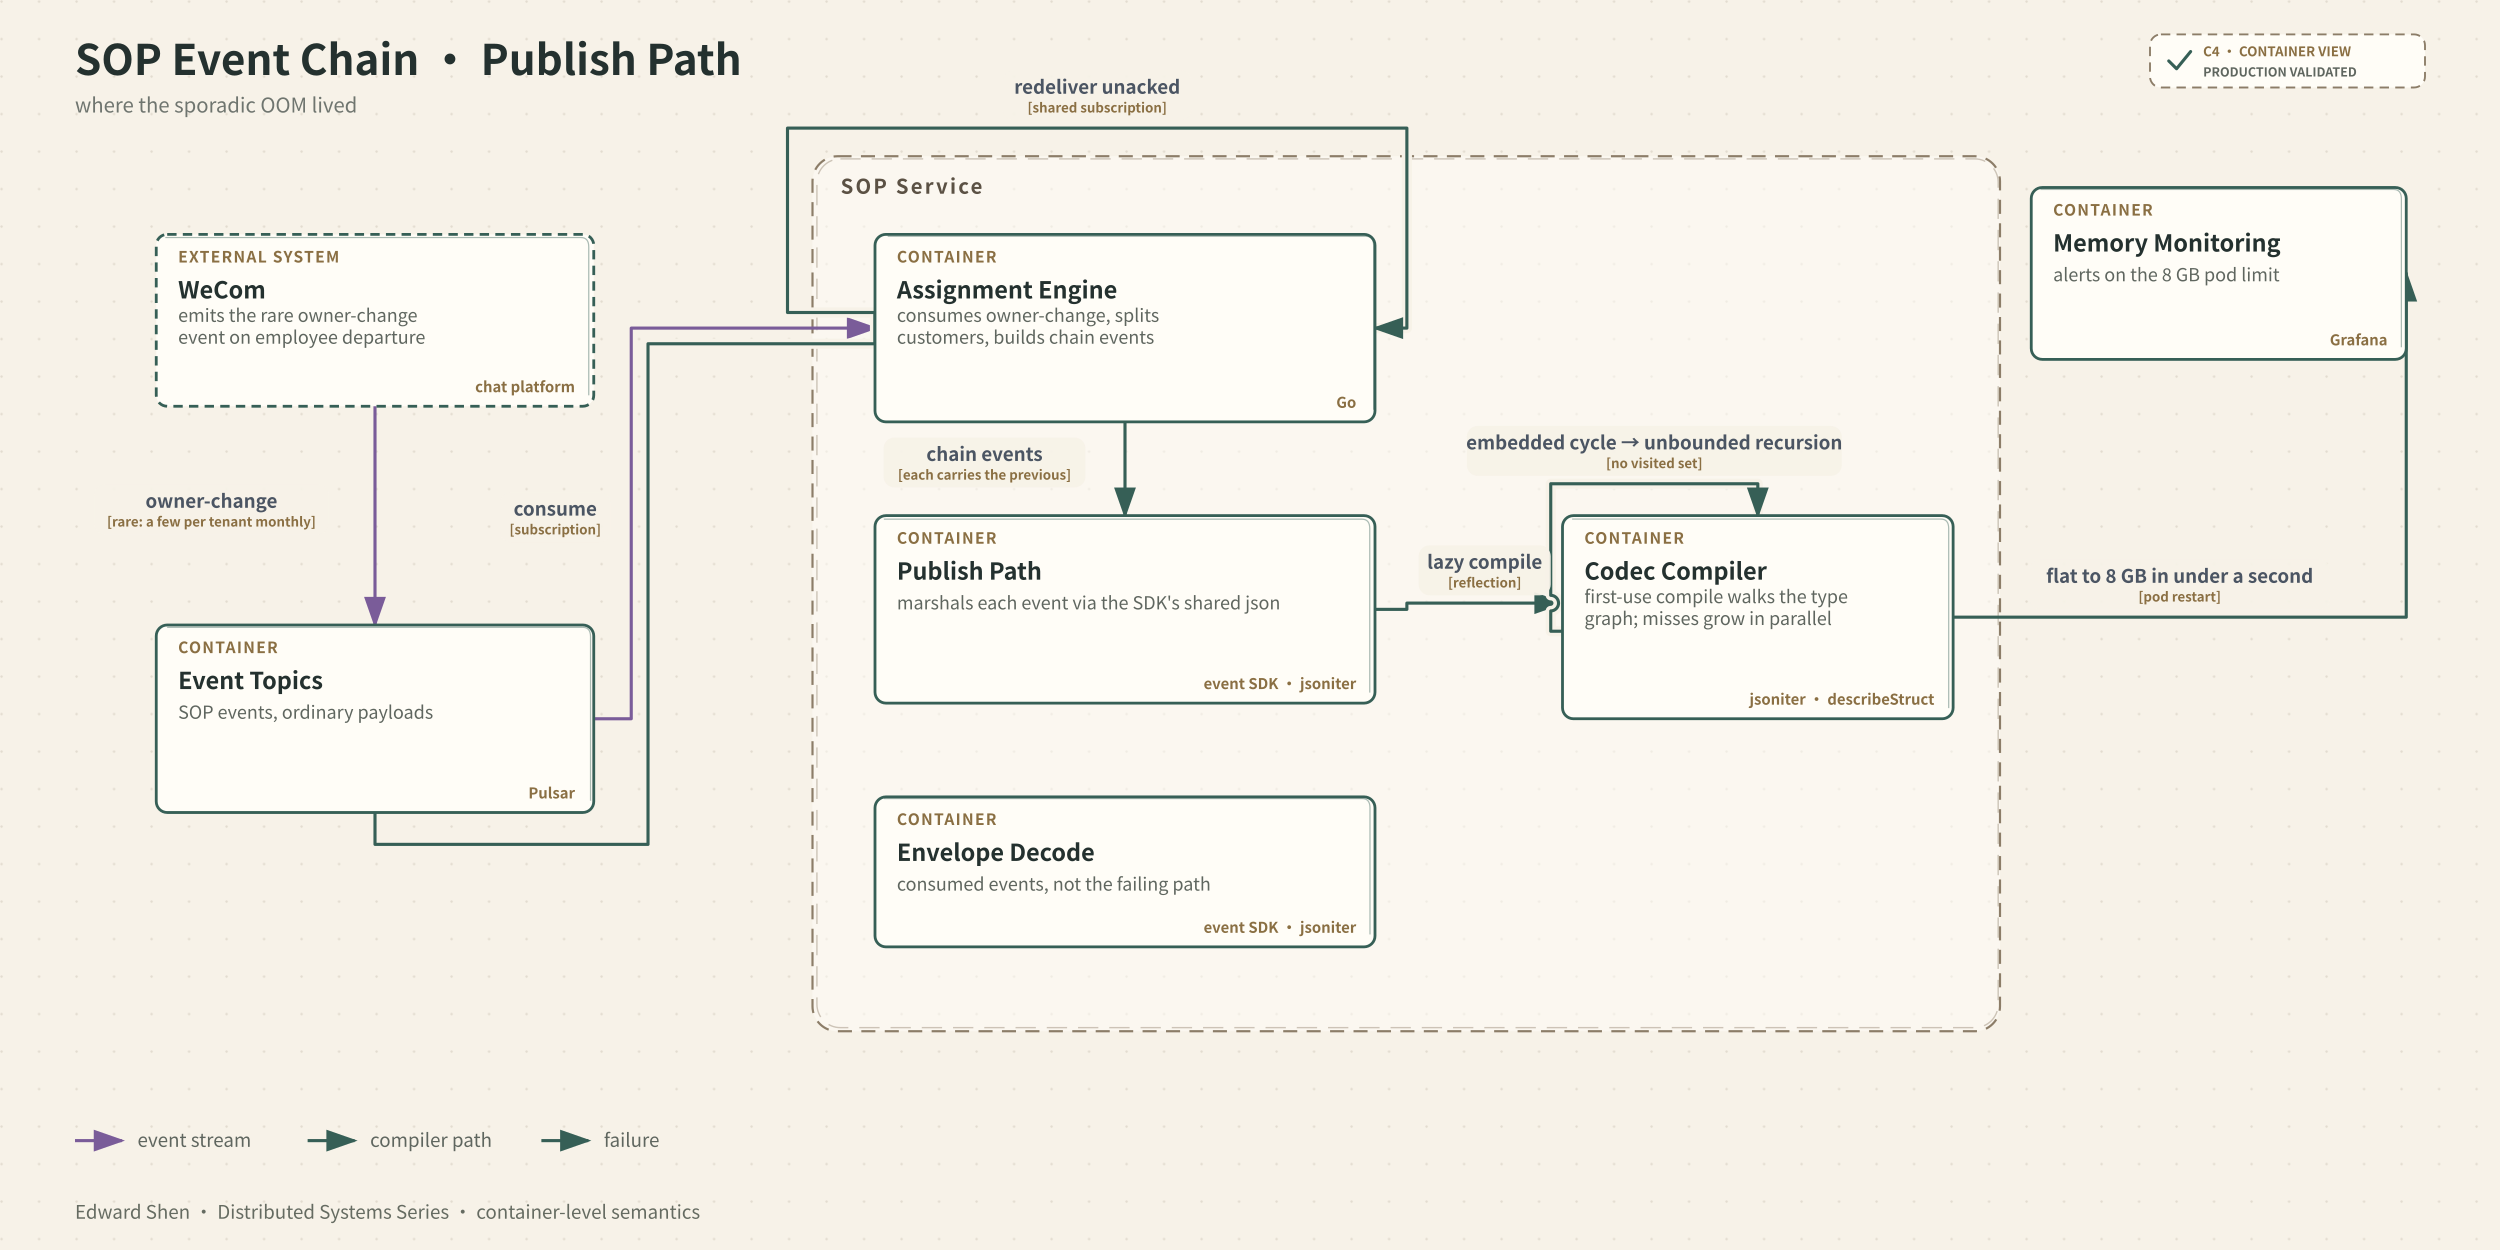
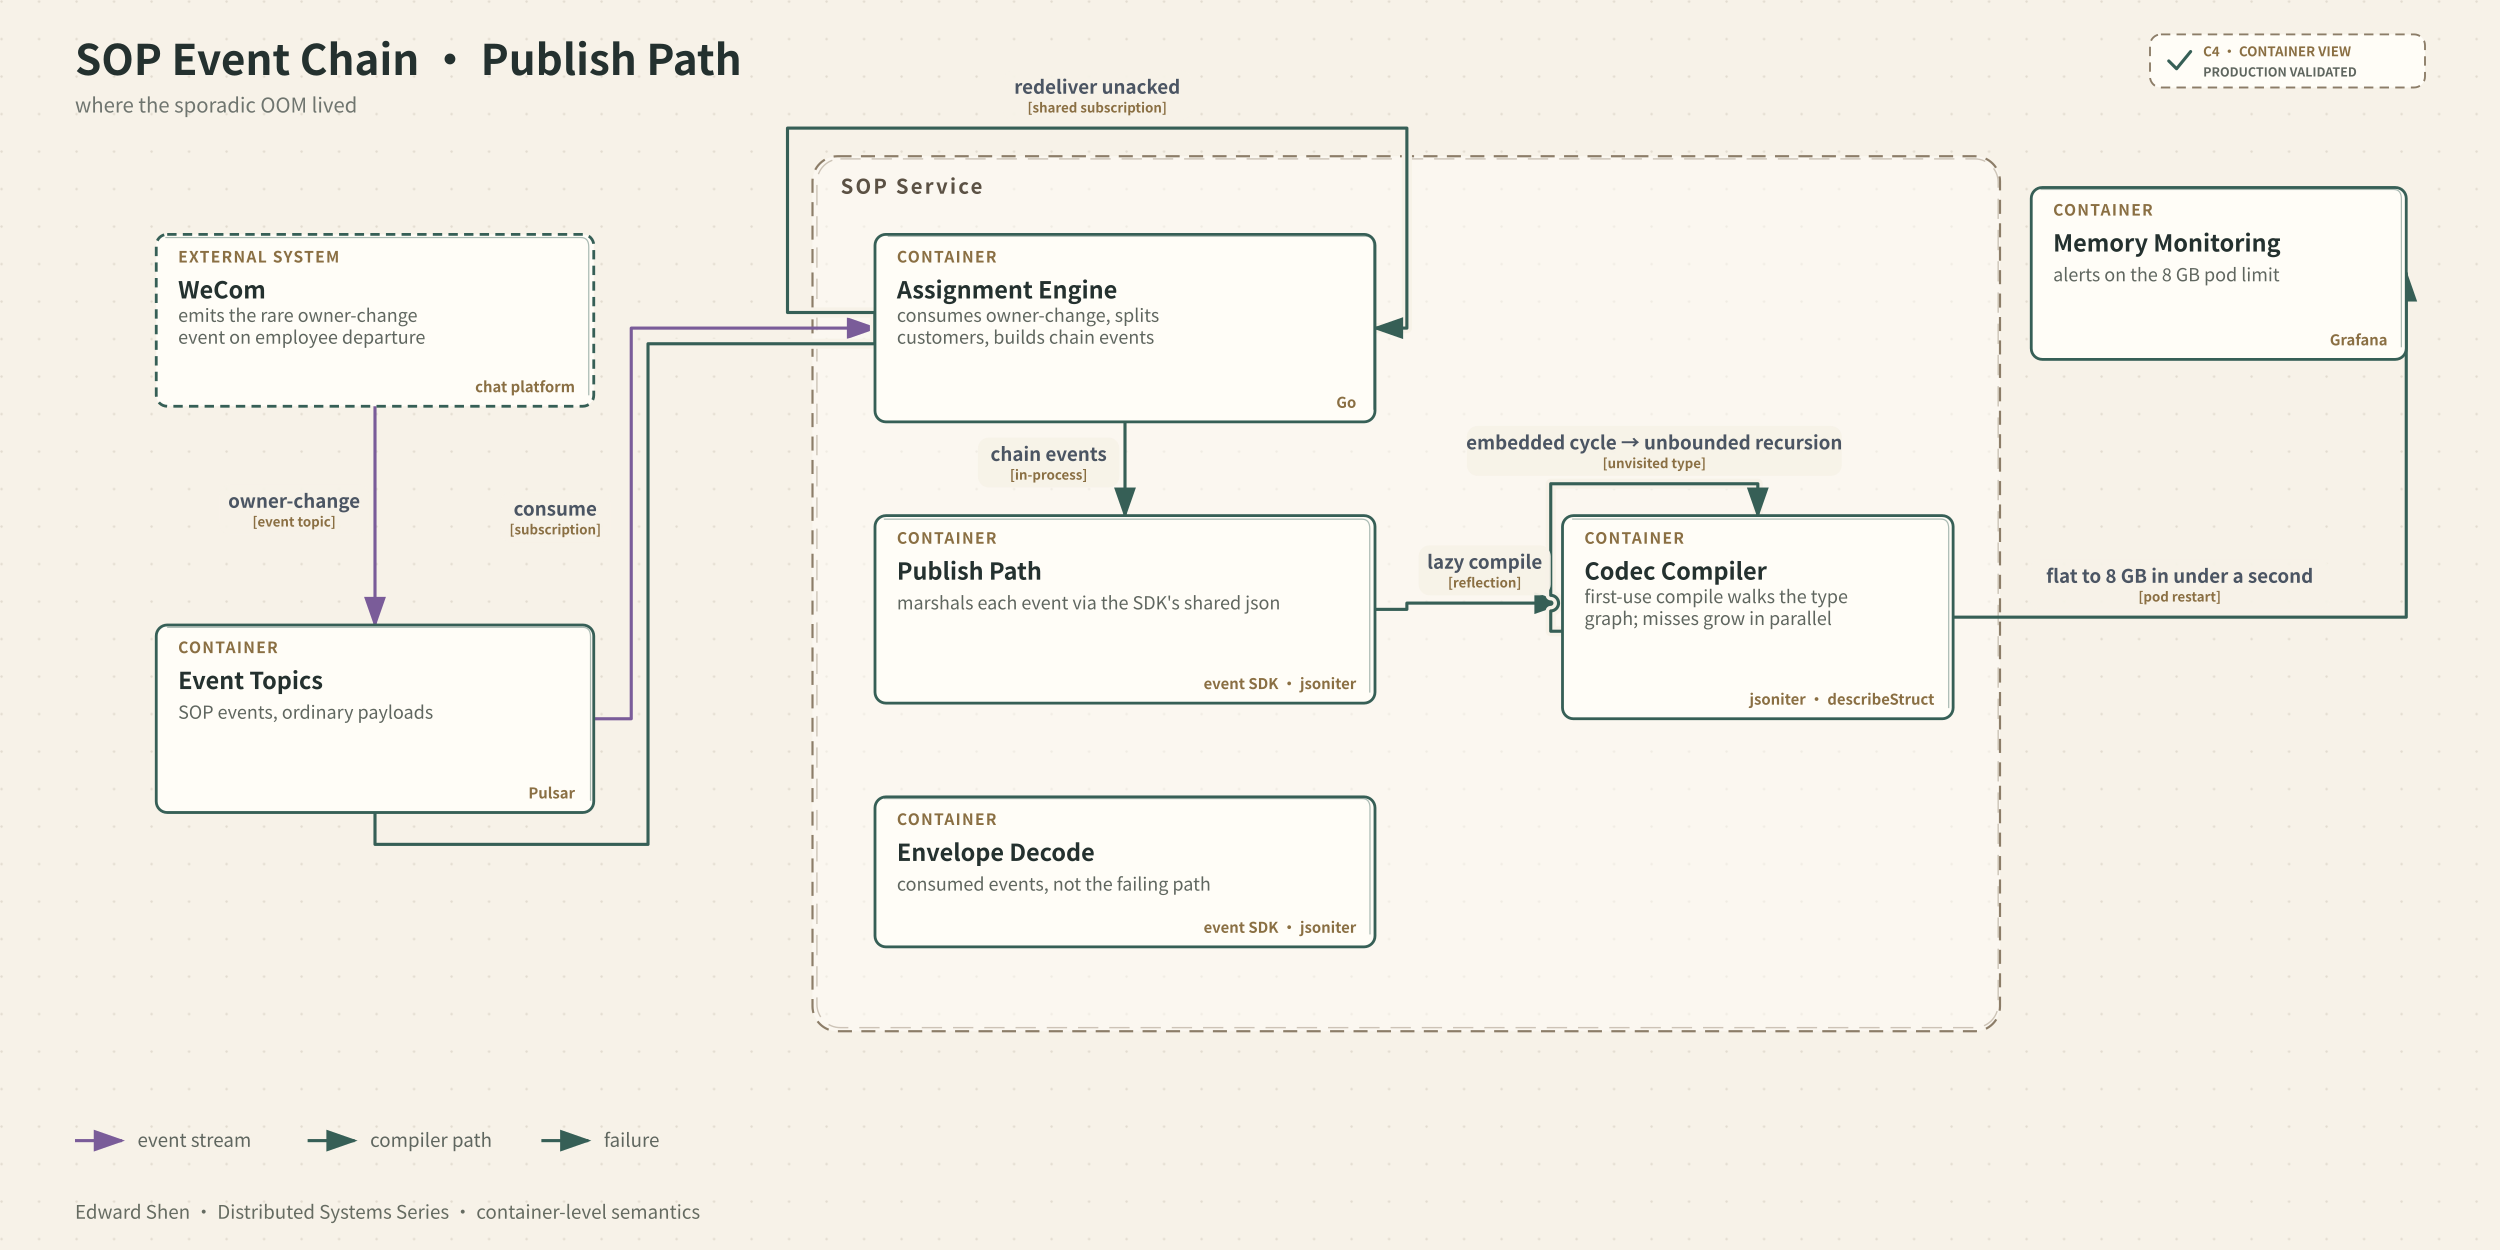
<svg xmlns="http://www.w3.org/2000/svg" viewBox="0 0 1600 800" width="1600" height="800" data-generator="fireworks-tech-graph" data-schema-version="1" data-text-metrics="heuristic-v1" data-style-id="9" data-visual-theme="C4 Review Canvas" data-diagram-type="c4" data-motion-scene="" data-semantic-profile="c4-review" data-semantic-valid="true" data-quality-profile="standard" data-max-bends-per-edge="12" data-max-total-bends="100" data-max-route-stretch="5.0" data-max-bridged-crossings="8" data-min-node-gap="0.0" data-min-container-gutter="0.0" data-min-label-clearance="2.0" data-min-segment-length="0.0">
  <defs>
    <marker id="arrowA" markerWidth="10" markerHeight="7" refX="9" refY="3.5" orient="auto">
      <polygon points="0 0, 10 3.5, 0 7" fill="#365f56" />
    </marker>
    <marker id="arrowB" markerWidth="10" markerHeight="7" refX="9" refY="3.5" orient="auto">
      <polygon points="0 0, 10 3.5, 0 7" fill="#a44a3f" />
    </marker>
    <marker id="arrowC" markerWidth="10" markerHeight="7" refX="9" refY="3.5" orient="auto">
      <polygon points="0 0, 10 3.5, 0 7" fill="#356a8a" />
    </marker>
    <marker id="arrowE" markerWidth="10" markerHeight="7" refX="9" refY="3.5" orient="auto">
      <polygon points="0 0, 10 3.5, 0 7" fill="#c06b35" />
    </marker>
    <marker id="arrowF" markerWidth="10" markerHeight="7" refX="9" refY="3.5" orient="auto">
      <polygon points="0 0, 10 3.5, 0 7" fill="#7a5c99" />
    </marker>
    <marker id="arrowG" markerWidth="10" markerHeight="7" refX="9" refY="3.5" orient="auto">
      <polygon points="0 0, 10 3.5, 0 7" fill="#b13e53" />
    </marker>
    <marker id="arrowH" markerWidth="10" markerHeight="7" refX="9" refY="3.5" orient="auto">
      <polygon points="0 0, 10 3.5, 0 7" fill="#746b60" />
    </marker>
    <pattern id="reviewGrid" width="24" height="24" patternUnits="userSpaceOnUse">
      <circle cx="1" cy="1" r="0.8" fill="#8c7d68" fill-opacity="0.18" />
    </pattern>
    <style>
    text { font-family: 'Avenir Next', Avenir, 'Segoe UI', 'PingFang SC', 'Noto Sans CJK SC', 'Microsoft YaHei', sans-serif; }
    .title { font-size: 27px; font-weight: 700; fill: #24312f; }
    .subtitle { font-size: 13px; font-weight: 500; fill: #6f756f; }
    .section { font-size: 13px; font-weight: 700; fill: #5b5144; letter-spacing: 1.4px; }
    .section-sub { font-size: 12px; font-weight: 500; fill: #756753; }
    .node-title { font-weight: 700; fill: #24312f; }
    .node-sub { font-weight: 500; fill: #5f665f; }
    .node-type { font-size: 10px; font-weight: 700; fill: #8a6f43; letter-spacing: 0.08em; }
    .arrow-label { font-size: 12px; font-weight: 600; fill: #4b5563; }
    .legend { font-size: 12px; font-weight: 500; fill: #5f665f; }
    .footnote { font-size: 12px; font-weight: 500; fill: #656b61; }
    .metric-label { font-size: 8.5px; font-weight: 700; fill: #656b61; text-transform: uppercase; }
    .metric-value { font-size: 9.5px; font-weight: 700; fill: #24312f; }
    </style>
  </defs>
  <rect data-graph-role="background" width="1600.0" height="800.0" fill="#f7f2e8" />
  <rect data-graph-role="decoration" width="1600.0" height="800.0" fill="url(#reviewGrid)" />
  <text x="48.0" y="48" text-anchor="start" class="title">SOP Event Chain · Publish Path</text>
  <text x="48.0" y="72" text-anchor="start" class="subtitle">where the sporadic OOM lived</text>
  <g id="style-signature" data-graph-role="decoration" data-style-signature="c4-review-board">
    <rect x="1376.0" y="22.0" width="176.0" height="34.0" rx="7" fill="#fffdf7" stroke="#8c7d68" stroke-width="1.2" stroke-dasharray="6 4" />
    <path d="M 1388.0 39.0 l 5 5 9 -11" fill="none" stroke="#365f56" stroke-width="2" stroke-linecap="round" stroke-linejoin="round" />
    <text data-full-text="C4 · CONTAINER VIEW" x="1410.0" y="36.0" font-size="8.5" font-weight="800" fill="#8a6f43">C4 · CONTAINER VIEW</text>
    <text data-full-text="PRODUCTION VALIDATED" x="1410.0" y="49.0" font-size="8" font-weight="700" fill="#5f665f">PRODUCTION VALIDATED</text>
  </g>
  <g id="consumer-boundary" data-graph-role="container" data-container-id="consumer-boundary" data-semantic-role="boundary" data-graph-bounds="520,100,1280,660">
    <rect data-graph-role="container" x="520.0" y="100.0" width="760.0" height="560.0" rx="16.0" fill="rgba(255,253,247,0.48)" stroke="#8c7d68" stroke-width="1.4" stroke-dasharray="9 6" />
    <rect data-graph-role="decoration" x="522.829" y="101.687" width="756.0" height="556.0" rx="15.0" fill="none" stroke="#8c7d68" stroke-width="0.9" stroke-dasharray="13 7" opacity="0.42" />
    <text x="538.0" y="124.0" class="section">SOP Service</text>
    <rect id="consumer-boundary-header" data-graph-role="reserved" data-reserved-kind="container-header" x="528" y="106" width="106.7" height="30" fill="none" stroke="none" />
  </g>
  <path id="emit-review-stroke" data-graph-role="decoration" data-owner="emit" d="M 240,260 L 240,400" fill="none" stroke="#7a5c99" stroke-width="0.9" stroke-dasharray="2.5,2" opacity="0.30" stroke-dashoffset="-0.29" />
-   <path id="emit" data-graph-role="edge" data-edge-id="emit" data-source="wecom" data-target="pulsar" data-edge-kind="flow" data-topic-id="" data-flow="async" data-motion-role="" data-motion-stage="" data-motion-order="" data-protocol="rare: a few per tenant monthly" data-via="" data-critical-path-id="" data-critical-hop="" data-critical-hops="" data-critical="false" data-bends="0" data-route-stretch="1.0" data-bridges="" d="M 240,260 L 240,400" fill="none" stroke="#7a5c99" stroke-width="2.0" stroke-linecap="round" stroke-linejoin="round" marker-end="url(#arrowF)" />
+   <path id="emit" data-graph-role="edge" data-edge-id="emit" data-source="wecom" data-target="pulsar" data-edge-kind="flow" data-topic-id="" data-flow="async" data-motion-role="" data-motion-stage="" data-motion-order="" data-protocol="event topic" data-via="" data-critical-path-id="" data-critical-hop="" data-critical-hops="" data-critical="false" data-bends="0" data-route-stretch="1.0" data-bridges="" d="M 240,260 L 240,400" fill="none" stroke="#7a5c99" stroke-width="2.0" stroke-linecap="round" stroke-linejoin="round" marker-end="url(#arrowF)" />
  <path id="consume-review-stroke" data-graph-role="decoration" data-owner="consume" d="M 380,460 L 404,460 L 404,210 L 560,210" fill="none" stroke="#7a5c99" stroke-width="0.9" stroke-dasharray="2.5,2" opacity="0.30" stroke-dashoffset="-0.65" />
  <path id="consume" data-graph-role="edge" data-edge-id="consume" data-source="pulsar" data-target="engine" data-edge-kind="flow" data-topic-id="" data-flow="async" data-motion-role="" data-motion-stage="" data-motion-order="" data-protocol="subscription" data-via="" data-critical-path-id="" data-critical-hop="" data-critical-hops="" data-critical="false" data-bends="2" data-route-stretch="1.0" data-bridges="" d="M 380,460 L 404,460 L 404,210 L 560,210" fill="none" stroke="#7a5c99" stroke-width="2.0" stroke-linecap="round" stroke-linejoin="round" marker-end="url(#arrowF)" />
  <path id="build-review-stroke" data-graph-role="decoration" data-owner="build" d="M 720,270 L 720,330" fill="none" stroke="#365f56" stroke-width="0.9" stroke-dasharray="2.5,2" opacity="0.30" stroke-dashoffset="1.19" />
-   <path id="build" data-graph-role="edge" data-edge-id="build" data-source="engine" data-target="publish" data-edge-kind="flow" data-topic-id="" data-flow="control" data-motion-role="" data-motion-stage="" data-motion-order="" data-protocol="each carries the previous" data-via="" data-critical-path-id="" data-critical-hop="" data-critical-hops="" data-critical="false" data-bends="0" data-route-stretch="1.0" data-bridges="" d="M 720,270 L 720,330" fill="none" stroke="#365f56" stroke-width="2.0" stroke-linecap="round" stroke-linejoin="round" marker-end="url(#arrowA)" />
+   <path id="build" data-graph-role="edge" data-edge-id="build" data-source="engine" data-target="publish" data-edge-kind="flow" data-topic-id="" data-flow="control" data-motion-role="" data-motion-stage="" data-motion-order="" data-protocol="in-process" data-via="" data-critical-path-id="" data-critical-hop="" data-critical-hops="" data-critical="false" data-bends="0" data-route-stretch="1.0" data-bridges="" d="M 720,270 L 720,330" fill="none" stroke="#365f56" stroke-width="2.0" stroke-linecap="round" stroke-linejoin="round" marker-end="url(#arrowA)" />
  <path id="compile-review-stroke" data-graph-role="decoration" data-owner="compile" d="M 880,390 L 900.4,390 L 900.4,386 L 1000,386" fill="none" stroke="#365f56" stroke-width="0.9" stroke-dasharray="2.5,2" opacity="0.30" stroke-dashoffset="1.03" />
  <path id="compile" data-graph-role="edge" data-edge-id="compile" data-source="publish" data-target="compiler" data-edge-kind="flow" data-topic-id="" data-flow="control" data-motion-role="" data-motion-stage="" data-motion-order="" data-protocol="reflection" data-via="" data-critical-path-id="" data-critical-hop="" data-critical-hops="" data-critical="false" data-bends="2" data-route-stretch="1.0" data-bridges="" d="M 880,390 L 900.4,390 L 900.4,386 L 1000,386" fill="none" stroke="#365f56" stroke-width="2.0" stroke-linecap="round" stroke-linejoin="round" marker-end="url(#arrowA)" />
  <path id="recursion-bridge-mask" data-graph-role="bridge-mask" data-owner="recursion" d="M 1000,404 L 992.47,404 L 992.47,391 A 5 5 0 0 0 992.47,381 L 992.47,309.6 L 1125,309.6 L 1125,330" fill="none" stroke="#f7f2e8" stroke-width="6.5" stroke-linecap="round" stroke-linejoin="round" />
  <path id="recursion-review-stroke" data-graph-role="decoration" data-owner="recursion" d="M 1000,404 L 992.47,404 L 992.47,391 A 5 5 0 0 0 992.47,381 L 992.47,309.6 L 1125,309.6 L 1125,330" fill="none" stroke="#365f56" stroke-width="0.9" stroke-dasharray="2.5,2" opacity="0.30" stroke-dashoffset="-0.08" />
-   <path id="recursion" data-graph-role="edge" data-edge-id="recursion" data-source="compiler" data-target="compiler" data-edge-kind="flow" data-topic-id="" data-flow="error" data-motion-role="" data-motion-stage="" data-motion-order="" data-protocol="no visited set" data-via="" data-critical-path-id="" data-critical-hop="" data-critical-hops="" data-critical="false" data-bends="3" data-route-stretch="1.281" data-bridges="992.47,386" d="M 1000,404 L 992.47,404 L 992.47,391 A 5 5 0 0 0 992.47,381 L 992.47,309.6 L 1125,309.6 L 1125,330" fill="none" stroke="#365f56" stroke-width="2.0" stroke-linecap="round" stroke-linejoin="round" marker-end="url(#arrowA)" />
+   <path id="recursion" data-graph-role="edge" data-edge-id="recursion" data-source="compiler" data-target="compiler" data-edge-kind="flow" data-topic-id="" data-flow="error" data-motion-role="" data-motion-stage="" data-motion-order="" data-protocol="unvisited type" data-via="" data-critical-path-id="" data-critical-hop="" data-critical-hops="" data-critical="false" data-bends="3" data-route-stretch="1.281" data-bridges="992.47,386" d="M 1000,404 L 992.47,404 L 992.47,391 A 5 5 0 0 0 992.47,381 L 992.47,309.6 L 1125,309.6 L 1125,330" fill="none" stroke="#365f56" stroke-width="2.0" stroke-linecap="round" stroke-linejoin="round" marker-end="url(#arrowA)" />
  <path id="oom-review-stroke" data-graph-role="decoration" data-owner="oom" d="M 1250,395 L 1540,395 L 1540,175 L 1540,175" fill="none" stroke="#365f56" stroke-width="0.9" stroke-dasharray="2.5,2" opacity="0.30" stroke-dashoffset="-1.18" />
  <path id="oom" data-graph-role="edge" data-edge-id="oom" data-source="compiler" data-target="dashboard" data-edge-kind="flow" data-topic-id="" data-flow="error" data-motion-role="" data-motion-stage="" data-motion-order="" data-protocol="pod restart" data-via="" data-critical-path-id="" data-critical-hop="" data-critical-hops="" data-critical="false" data-bends="1" data-route-stretch="1.0" data-bridges="" d="M 1250,395 L 1540,395 L 1540,175 L 1540,175" fill="none" stroke="#365f56" stroke-width="2.0" stroke-linecap="round" stroke-linejoin="round" marker-end="url(#arrowA)" />
  <path id="redeliver-bridge-mask" data-graph-role="bridge-mask" data-owner="redeliver" d="M 240,520 L 240,540.4 L 414.73,540.4 L 414.73,220 L 560,220 L 560,200 L 504,200 L 504,82 L 900.4,82 L 900.4,210 L 880,210" fill="none" stroke="#f7f2e8" stroke-width="6.5" stroke-linecap="round" stroke-linejoin="round" />
  <path id="redeliver-review-stroke" data-graph-role="decoration" data-owner="redeliver" d="M 240,520 L 240,540.4 L 414.73,540.4 L 414.73,220 L 560,220 L 560,200 L 504,200 L 504,82 L 900.4,82 L 900.4,210 L 880,210" fill="none" stroke="#365f56" stroke-width="0.9" stroke-dasharray="2.5,2" opacity="0.30" stroke-dashoffset="-0.34" />
  <path id="redeliver" data-graph-role="edge" data-edge-id="redeliver" data-source="pulsar" data-target="engine" data-edge-kind="flow" data-topic-id="" data-flow="error" data-motion-role="" data-motion-stage="" data-motion-order="" data-protocol="shared subscription" data-via="" data-critical-path-id="" data-critical-hop="" data-critical-hops="" data-critical="false" data-bends="9" data-route-stretch="1.473" data-bridges="560,210" d="M 240,520 L 240,540.4 L 414.73,540.4 L 414.73,220 L 560,220 L 560,200 L 504,200 L 504,82 L 900.4,82 L 900.4,210 L 880,210" fill="none" stroke="#365f56" stroke-width="2.0" stroke-linecap="round" stroke-linejoin="round" marker-end="url(#arrowA)" />
  <g id="node-wecom" data-graph-role="node" data-node-id="wecom" data-semantic-role="external_system" data-motion-role="" data-motion-stage="" data-motion-order="" data-parent="" data-deployment-id="" data-topic-id="" data-span-id="" data-station-order="" data-status="" data-start-ms="" data-duration-ms="" data-parent-span="" data-graph-bounds="100,150,380,260">
    <rect x="100.0" y="150.0" width="280.0" height="110.0" rx="7" fill="#fffdf7" stroke="#365f56" stroke-width="1.8" stroke-dasharray="6 4" />
    <path data-graph-role="decoration" d="M 105.797 152.02 H 371.797 Q 376.797 152.02 376.797 158.02 V 253.02" fill="none" stroke="#365f56" stroke-width="0.8" opacity="0.42" />
    <text data-text-role="type" data-full-text="EXTERNAL SYSTEM" data-text-max-width="252.0" x="114.0" y="168.0" class="node-type" font-size="10.0">EXTERNAL SYSTEM</text>
    <text data-text-role="title" data-full-text="WeCom" data-text-max-width="252.0" x="114.0" y="191.0" class="node-title" font-size="15" text-anchor="start">WeCom</text>
    <text data-text-role="description" data-line="1" data-full-text="emits the rare owner-change event on employee departure" x="114.0" y="206.0" class="node-sub" font-size="11.5" text-anchor="start">emits the rare owner-change</text>
    <text data-text-role="description" data-line="2" data-full-text="emits the rare owner-change event on employee departure" x="114.0" y="220.0" class="node-sub" font-size="11.5" text-anchor="start">event on employee departure</text>
    <text data-text-role="technology" data-full-text="chat platform" data-text-max-width="256.0" x="368.0" y="251.0" text-anchor="end" font-size="9.5" font-weight="700" fill="#8a6f43">chat platform</text>
  </g>
  <g id="node-pulsar" data-graph-role="node" data-node-id="pulsar" data-semantic-role="container" data-motion-role="" data-motion-stage="" data-motion-order="" data-parent="" data-deployment-id="" data-topic-id="" data-span-id="" data-station-order="" data-status="" data-start-ms="" data-duration-ms="" data-parent-span="" data-graph-bounds="100,400,380,520">
    <rect x="100.0" y="400.0" width="280.0" height="120.0" rx="7" fill="#fffdf7" stroke="#365f56" stroke-width="1.8" />
    <path data-graph-role="decoration" d="M 106.943 401.485 H 372.943 Q 377.943 401.485 377.943 407.485 V 512.485" fill="none" stroke="#365f56" stroke-width="0.8" opacity="0.42" />
    <text data-text-role="type" data-full-text="CONTAINER" data-text-max-width="252.0" x="114.0" y="418.0" class="node-type" font-size="10.0">CONTAINER</text>
    <text data-text-role="title" data-full-text="Event Topics" data-text-max-width="252.0" x="114.0" y="441.0" class="node-title" font-size="15" text-anchor="start">Event Topics</text>
    <text data-text-role="description" data-line="1" data-full-text="SOP events, ordinary payloads" x="114.0" y="460.0" class="node-sub" font-size="11.5" text-anchor="start">SOP events, ordinary payloads</text>
    <text data-text-role="technology" data-full-text="Pulsar" data-text-max-width="256.0" x="368.0" y="511.0" text-anchor="end" font-size="9.5" font-weight="700" fill="#8a6f43">Pulsar</text>
  </g>
  <g id="node-engine" data-graph-role="node" data-node-id="engine" data-semantic-role="container" data-motion-role="" data-motion-stage="" data-motion-order="" data-parent="consumer-boundary" data-deployment-id="" data-topic-id="" data-span-id="" data-station-order="" data-status="" data-start-ms="" data-duration-ms="" data-parent-span="" data-graph-bounds="560,150,880,270">
    <rect x="560.0" y="150.0" width="320.0" height="120.0" rx="7" fill="#fffdf7" stroke="#365f56" stroke-width="1.8" />
    <path data-graph-role="decoration" d="M 568.128 151.209 H 874.128 Q 879.128 151.209 879.128 157.209 V 262.209" fill="none" stroke="#365f56" stroke-width="0.8" opacity="0.42" />
    <text data-text-role="type" data-full-text="CONTAINER" data-text-max-width="292.0" x="574.0" y="168.0" class="node-type" font-size="10.0">CONTAINER</text>
    <text data-text-role="title" data-full-text="Assignment Engine" data-text-max-width="292.0" x="574.0" y="191.0" class="node-title" font-size="15" text-anchor="start">Assignment Engine</text>
    <text data-text-role="description" data-line="1" data-full-text="consumes owner-change, splits customers, builds chain events" x="574.0" y="206.0" class="node-sub" font-size="11.5" text-anchor="start">consumes owner-change, splits</text>
    <text data-text-role="description" data-line="2" data-full-text="consumes owner-change, splits customers, builds chain events" x="574.0" y="220.0" class="node-sub" font-size="11.5" text-anchor="start">customers, builds chain events</text>
    <text data-text-role="technology" data-full-text="Go" data-text-max-width="296.0" x="868.0" y="261.0" text-anchor="end" font-size="9.5" font-weight="700" fill="#8a6f43">Go</text>
  </g>
  <g id="node-publish" data-graph-role="node" data-node-id="publish" data-semantic-role="container" data-motion-role="" data-motion-stage="" data-motion-order="" data-parent="consumer-boundary" data-deployment-id="" data-topic-id="" data-span-id="" data-station-order="" data-status="" data-start-ms="" data-duration-ms="" data-parent-span="" data-graph-bounds="560,330,880,450">
    <rect x="560.0" y="330.0" width="320.0" height="120.0" rx="7" fill="#fffdf7" stroke="#365f56" stroke-width="1.8" />
    <path data-graph-role="decoration" d="M 565.644 332.27 H 871.644 Q 876.644 332.27 876.644 338.27 V 443.27" fill="none" stroke="#365f56" stroke-width="0.8" opacity="0.42" />
    <text data-text-role="type" data-full-text="CONTAINER" data-text-max-width="292.0" x="574.0" y="348.0" class="node-type" font-size="10.0">CONTAINER</text>
    <text data-text-role="title" data-full-text="Publish Path" data-text-max-width="292.0" x="574.0" y="371.0" class="node-title" font-size="15" text-anchor="start">Publish Path</text>
    <text data-text-role="description" data-line="1" data-full-text="marshals each event via the SDK's shared json" x="574.0" y="390.0" class="node-sub" font-size="11.5" text-anchor="start">marshals each event via the SDK's shared json</text>
    <text data-text-role="technology" data-full-text="event SDK · jsoniter" data-text-max-width="296.0" x="868.0" y="441.0" text-anchor="end" font-size="9.5" font-weight="700" fill="#8a6f43">event SDK · jsoniter</text>
  </g>
  <g id="node-compiler" data-graph-role="node" data-node-id="compiler" data-semantic-role="container" data-motion-role="" data-motion-stage="" data-motion-order="" data-parent="consumer-boundary" data-deployment-id="" data-topic-id="" data-span-id="" data-station-order="" data-status="" data-start-ms="" data-duration-ms="" data-parent-span="" data-graph-bounds="1000,330,1250,460">
    <rect x="1000.0" y="330.0" width="250.0" height="130.0" rx="7" fill="#fffdf7" stroke="#365f56" stroke-width="1.8" />
    <path data-graph-role="decoration" d="M 1006.161 332.208 H 1242.161 Q 1247.161 332.208 1247.161 338.208 V 453.208" fill="none" stroke="#365f56" stroke-width="0.8" opacity="0.42" />
    <text data-text-role="type" data-full-text="CONTAINER" data-text-max-width="222.0" x="1014.0" y="348.0" class="node-type" font-size="10.0">CONTAINER</text>
    <text data-text-role="title" data-full-text="Codec Compiler" data-text-max-width="222.0" x="1014.0" y="371.0" class="node-title" font-size="15" text-anchor="start">Codec Compiler</text>
    <text data-text-role="description" data-line="1" data-full-text="first-use compile walks the type graph; misses grow in parallel" x="1014.0" y="386.0" class="node-sub" font-size="11.5" text-anchor="start">first-use compile walks the type</text>
    <text data-text-role="description" data-line="2" data-full-text="first-use compile walks the type graph; misses grow in parallel" x="1014.0" y="400.0" class="node-sub" font-size="11.5" text-anchor="start">graph; misses grow in parallel</text>
    <text data-text-role="technology" data-full-text="jsoniter · describeStruct" data-text-max-width="226.0" x="1238.0" y="451.0" text-anchor="end" font-size="9.5" font-weight="700" fill="#8a6f43">jsoniter · describeStruct</text>
  </g>
  <g id="node-envelope" data-graph-role="node" data-node-id="envelope" data-semantic-role="container" data-motion-role="" data-motion-stage="" data-motion-order="" data-parent="consumer-boundary" data-deployment-id="" data-topic-id="" data-span-id="" data-station-order="" data-status="" data-start-ms="" data-duration-ms="" data-parent-span="" data-graph-bounds="560,510,880,606">
    <rect x="560.0" y="510.0" width="320.0" height="96.0" rx="7" fill="#fffdf7" stroke="#365f56" stroke-width="1.8" />
    <path data-graph-role="decoration" d="M 565.794 511.077 H 871.794 Q 876.794 511.077 876.794 517.077 V 598.077" fill="none" stroke="#365f56" stroke-width="0.8" opacity="0.42" />
    <text data-text-role="type" data-full-text="CONTAINER" data-text-max-width="292.0" x="574.0" y="528.0" class="node-type" font-size="10.0">CONTAINER</text>
    <text data-text-role="title" data-full-text="Envelope Decode" data-text-max-width="292.0" x="574.0" y="551.0" class="node-title" font-size="15" text-anchor="start">Envelope Decode</text>
    <text data-text-role="description" data-line="1" data-full-text="consumed events, not the failing path" x="574.0" y="570.0" class="node-sub" font-size="11.5" text-anchor="start">consumed events, not the failing path</text>
    <text data-text-role="technology" data-full-text="event SDK · jsoniter" data-text-max-width="296.0" x="868.0" y="597.0" text-anchor="end" font-size="9.5" font-weight="700" fill="#8a6f43">event SDK · jsoniter</text>
  </g>
  <g id="node-dashboard" data-graph-role="node" data-node-id="dashboard" data-semantic-role="container" data-motion-role="" data-motion-stage="" data-motion-order="" data-parent="" data-deployment-id="" data-topic-id="" data-span-id="" data-station-order="" data-status="" data-start-ms="" data-duration-ms="" data-parent-span="" data-graph-bounds="1300,120,1540,230">
    <rect x="1300.0" y="120.0" width="240.0" height="110.0" rx="7" fill="#fffdf7" stroke="#365f56" stroke-width="1.8" />
    <path data-graph-role="decoration" d="M 1305.877 121.246 H 1531.877 Q 1536.877 121.246 1536.877 127.246 V 222.246" fill="none" stroke="#365f56" stroke-width="0.8" opacity="0.42" />
    <text data-text-role="type" data-full-text="CONTAINER" data-text-max-width="212.0" x="1314.0" y="138.0" class="node-type" font-size="10.0">CONTAINER</text>
    <text data-text-role="title" data-full-text="Memory Monitoring" data-text-max-width="212.0" x="1314.0" y="161.0" class="node-title" font-size="15" text-anchor="start">Memory Monitoring</text>
    <text data-text-role="description" data-line="1" data-full-text="alerts on the 8 GB pod limit" x="1314.0" y="180.0" class="node-sub" font-size="11.5" text-anchor="start">alerts on the 8 GB pod limit</text>
    <text data-text-role="technology" data-full-text="Grafana" data-text-max-width="216.0" x="1528.0" y="221.0" text-anchor="end" font-size="9.5" font-weight="700" fill="#8a6f43">Grafana</text>
  </g>
-   <g id="emit-label" data-graph-role="label" data-owner="emit" data-graph-bounds="60.25,310,210.38,342">
-     <rect x="60.25" y="310.0" width="150.13" height="32" rx="7" fill="#f7f2e8" opacity="0.94" />
-     <text x="135.32" y="325.0" text-anchor="middle" class="arrow-label" font-size="11.5">owner-change</text>
-     <text x="135.32" y="337.0" text-anchor="middle" font-size="8.5" font-weight="800" fill="#8a6f43">[rare: a few per tenant monthly]</text>
+   <g id="emit-label" data-graph-role="label" data-owner="emit" data-graph-bounds="140.22,310,236.26,342">
+     <rect x="140.22" y="310.0" width="96.04" height="32" rx="7" fill="#f7f2e8" opacity="0.94" />
+     <text x="188.24" y="325.0" text-anchor="middle" class="arrow-label" font-size="11.5">owner-change</text>
+     <text x="188.24" y="337.0" text-anchor="middle" font-size="8.5" font-weight="800" fill="#8a6f43">[event topic]</text>
  </g>
  <g id="consume-label" data-graph-role="label" data-owner="consume" data-graph-bounds="319.99,315,390.73,347">
    <rect x="319.99" y="315.0" width="70.74" height="32" rx="7" fill="#f7f2e8" opacity="0.94" />
    <text x="355.36" y="330.0" text-anchor="middle" class="arrow-label" font-size="11.5">consume</text>
    <text x="355.36" y="342.0" text-anchor="middle" font-size="8.5" font-weight="800" fill="#8a6f43">[subscription]</text>
  </g>
-   <g id="build-label" data-graph-role="label" data-owner="build" data-graph-bounds="565.47,280,694.69,312">
-     <rect x="565.47" y="280.0" width="129.22" height="32" rx="7" fill="#f7f2e8" opacity="0.94" />
-     <text x="630.08" y="295.0" text-anchor="middle" class="arrow-label" font-size="11.5">chain events</text>
-     <text x="630.08" y="307.0" text-anchor="middle" font-size="8.5" font-weight="800" fill="#8a6f43">[each carries the previous]</text>
+   <g id="build-label" data-graph-role="label" data-owner="build" data-graph-bounds="625.86,280,716.38,312">
+     <rect x="625.86" y="280.0" width="90.52" height="32" rx="7" fill="#f7f2e8" opacity="0.94" />
+     <text x="671.12" y="295.0" text-anchor="middle" class="arrow-label" font-size="11.5">chain events</text>
+     <text x="671.12" y="307.0" text-anchor="middle" font-size="8.5" font-weight="800" fill="#8a6f43">[in-process]</text>
  </g>
  <g id="compile-label" data-graph-role="label" data-owner="compile" data-graph-bounds="907.93,349,992.47,381">
    <rect x="907.93" y="349.0" width="84.54" height="32" rx="7" fill="#f7f2e8" opacity="0.94" />
    <text x="950.2" y="364.0" text-anchor="middle" class="arrow-label" font-size="11.5">lazy compile</text>
    <text x="950.2" y="376.0" text-anchor="middle" font-size="8.5" font-weight="800" fill="#8a6f43">[reflection]</text>
  </g>
  <g id="recursion-label" data-graph-role="label" data-owner="recursion" data-graph-bounds="938.73,272.6,1178.74,304.6">
    <rect x="938.73" y="272.6" width="240.02" height="32" rx="7" fill="#f7f2e8" opacity="0.94" />
    <text x="1058.74" y="287.6" text-anchor="middle" class="arrow-label" font-size="11.5">embedded cycle → unbounded recursion</text>
-     <text x="1058.74" y="299.6" text-anchor="middle" font-size="8.5" font-weight="800" fill="#8a6f43">[no visited set]</text>
+     <text x="1058.74" y="299.6" text-anchor="middle" font-size="8.5" font-weight="800" fill="#8a6f43">[unvisited type]</text>
  </g>
  <g id="oom-label" data-graph-role="label" data-owner="oom" data-graph-bounds="1298.8,358,1491.21,390">
    <rect x="1298.8" y="358.0" width="192.41" height="32" rx="7" fill="#f7f2e8" opacity="0.94" />
    <text x="1395.0" y="373.0" text-anchor="middle" class="arrow-label" font-size="11.5">flat to 8 GB in under a second</text>
    <text x="1395.0" y="385.0" text-anchor="middle" font-size="8.5" font-weight="800" fill="#8a6f43">[pod restart]</text>
  </g>
  <g id="redeliver-label" data-graph-role="label" data-owner="redeliver" data-graph-bounds="641.76,45,762.64,77">
    <rect x="641.76" y="45.0" width="120.88" height="32" rx="7" fill="#f7f2e8" opacity="0.94" />
    <text x="702.2" y="60.0" text-anchor="middle" class="arrow-label" font-size="11.5">redeliver unacked</text>
    <text x="702.2" y="72.0" text-anchor="middle" font-size="8.5" font-weight="800" fill="#8a6f43">[shared subscription]</text>
  </g>
  <g id="legend" data-graph-role="legend">
    <rect id="legend-zone" data-graph-role="reserved" data-reserved-kind="legend" x="38" y="716" width="410.96" height="46" rx="10" fill="none" stroke="none" />
    <line data-graph-role="decoration" x1="48.0" y1="730.0" x2="78.0" y2="730.0" stroke="#7a5c99" stroke-width="2.0" marker-end="url(#arrowF)" />
    <text data-graph-role="decoration" x="88.0" y="734.0" class="legend">event stream</text>
    <line data-graph-role="decoration" x1="196.88" y1="730.0" x2="226.88" y2="730.0" stroke="#365f56" stroke-width="2.0" marker-end="url(#arrowA)" />
    <text data-graph-role="decoration" x="236.88" y="734.0" class="legend">compiler path</text>
    <line data-graph-role="decoration" x1="346.48" y1="730.0" x2="376.48" y2="730.0" stroke="#365f56" stroke-width="2.0" marker-end="url(#arrowA)" />
    <text data-graph-role="decoration" x="386.48" y="734.0" class="legend">failure</text>
  </g>
  <g id="footer" data-graph-role="reserved" data-graph-bounds="48,768,524,784">
    <text x="48.0" y="780.0" class="footnote">Edward Shen · Distributed Systems Series · container-level semantics</text>
  </g>
</svg>
